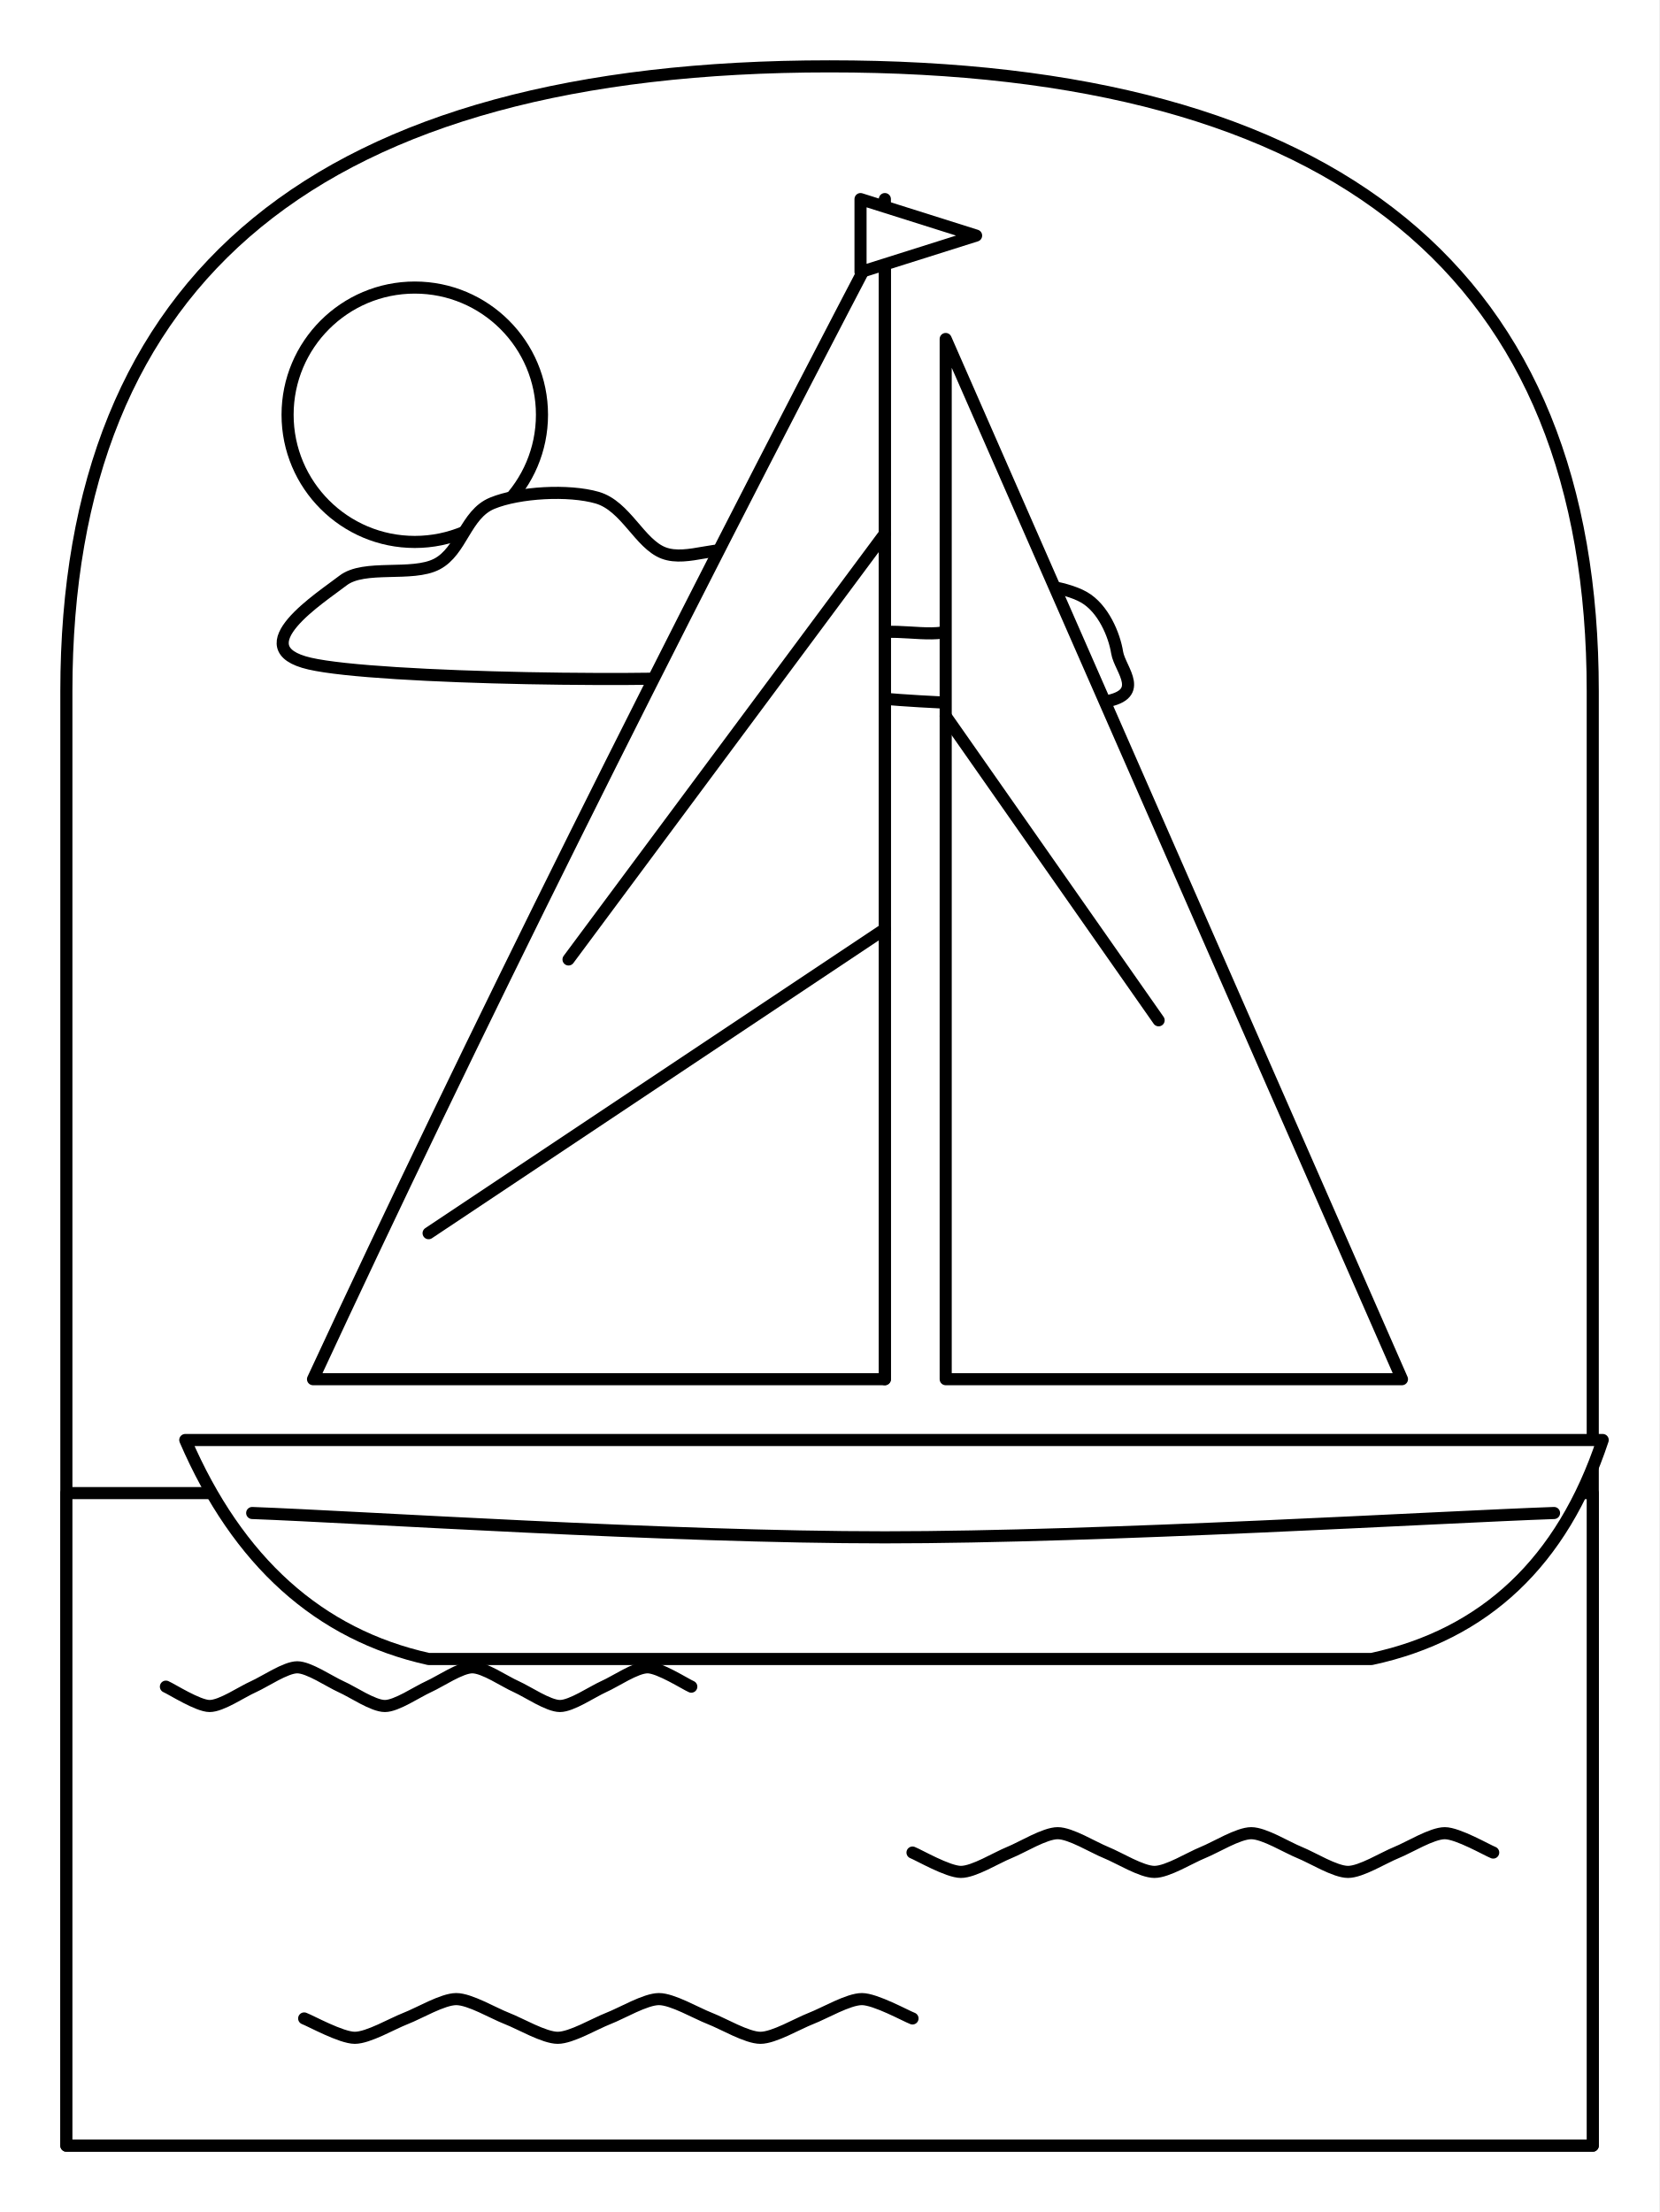
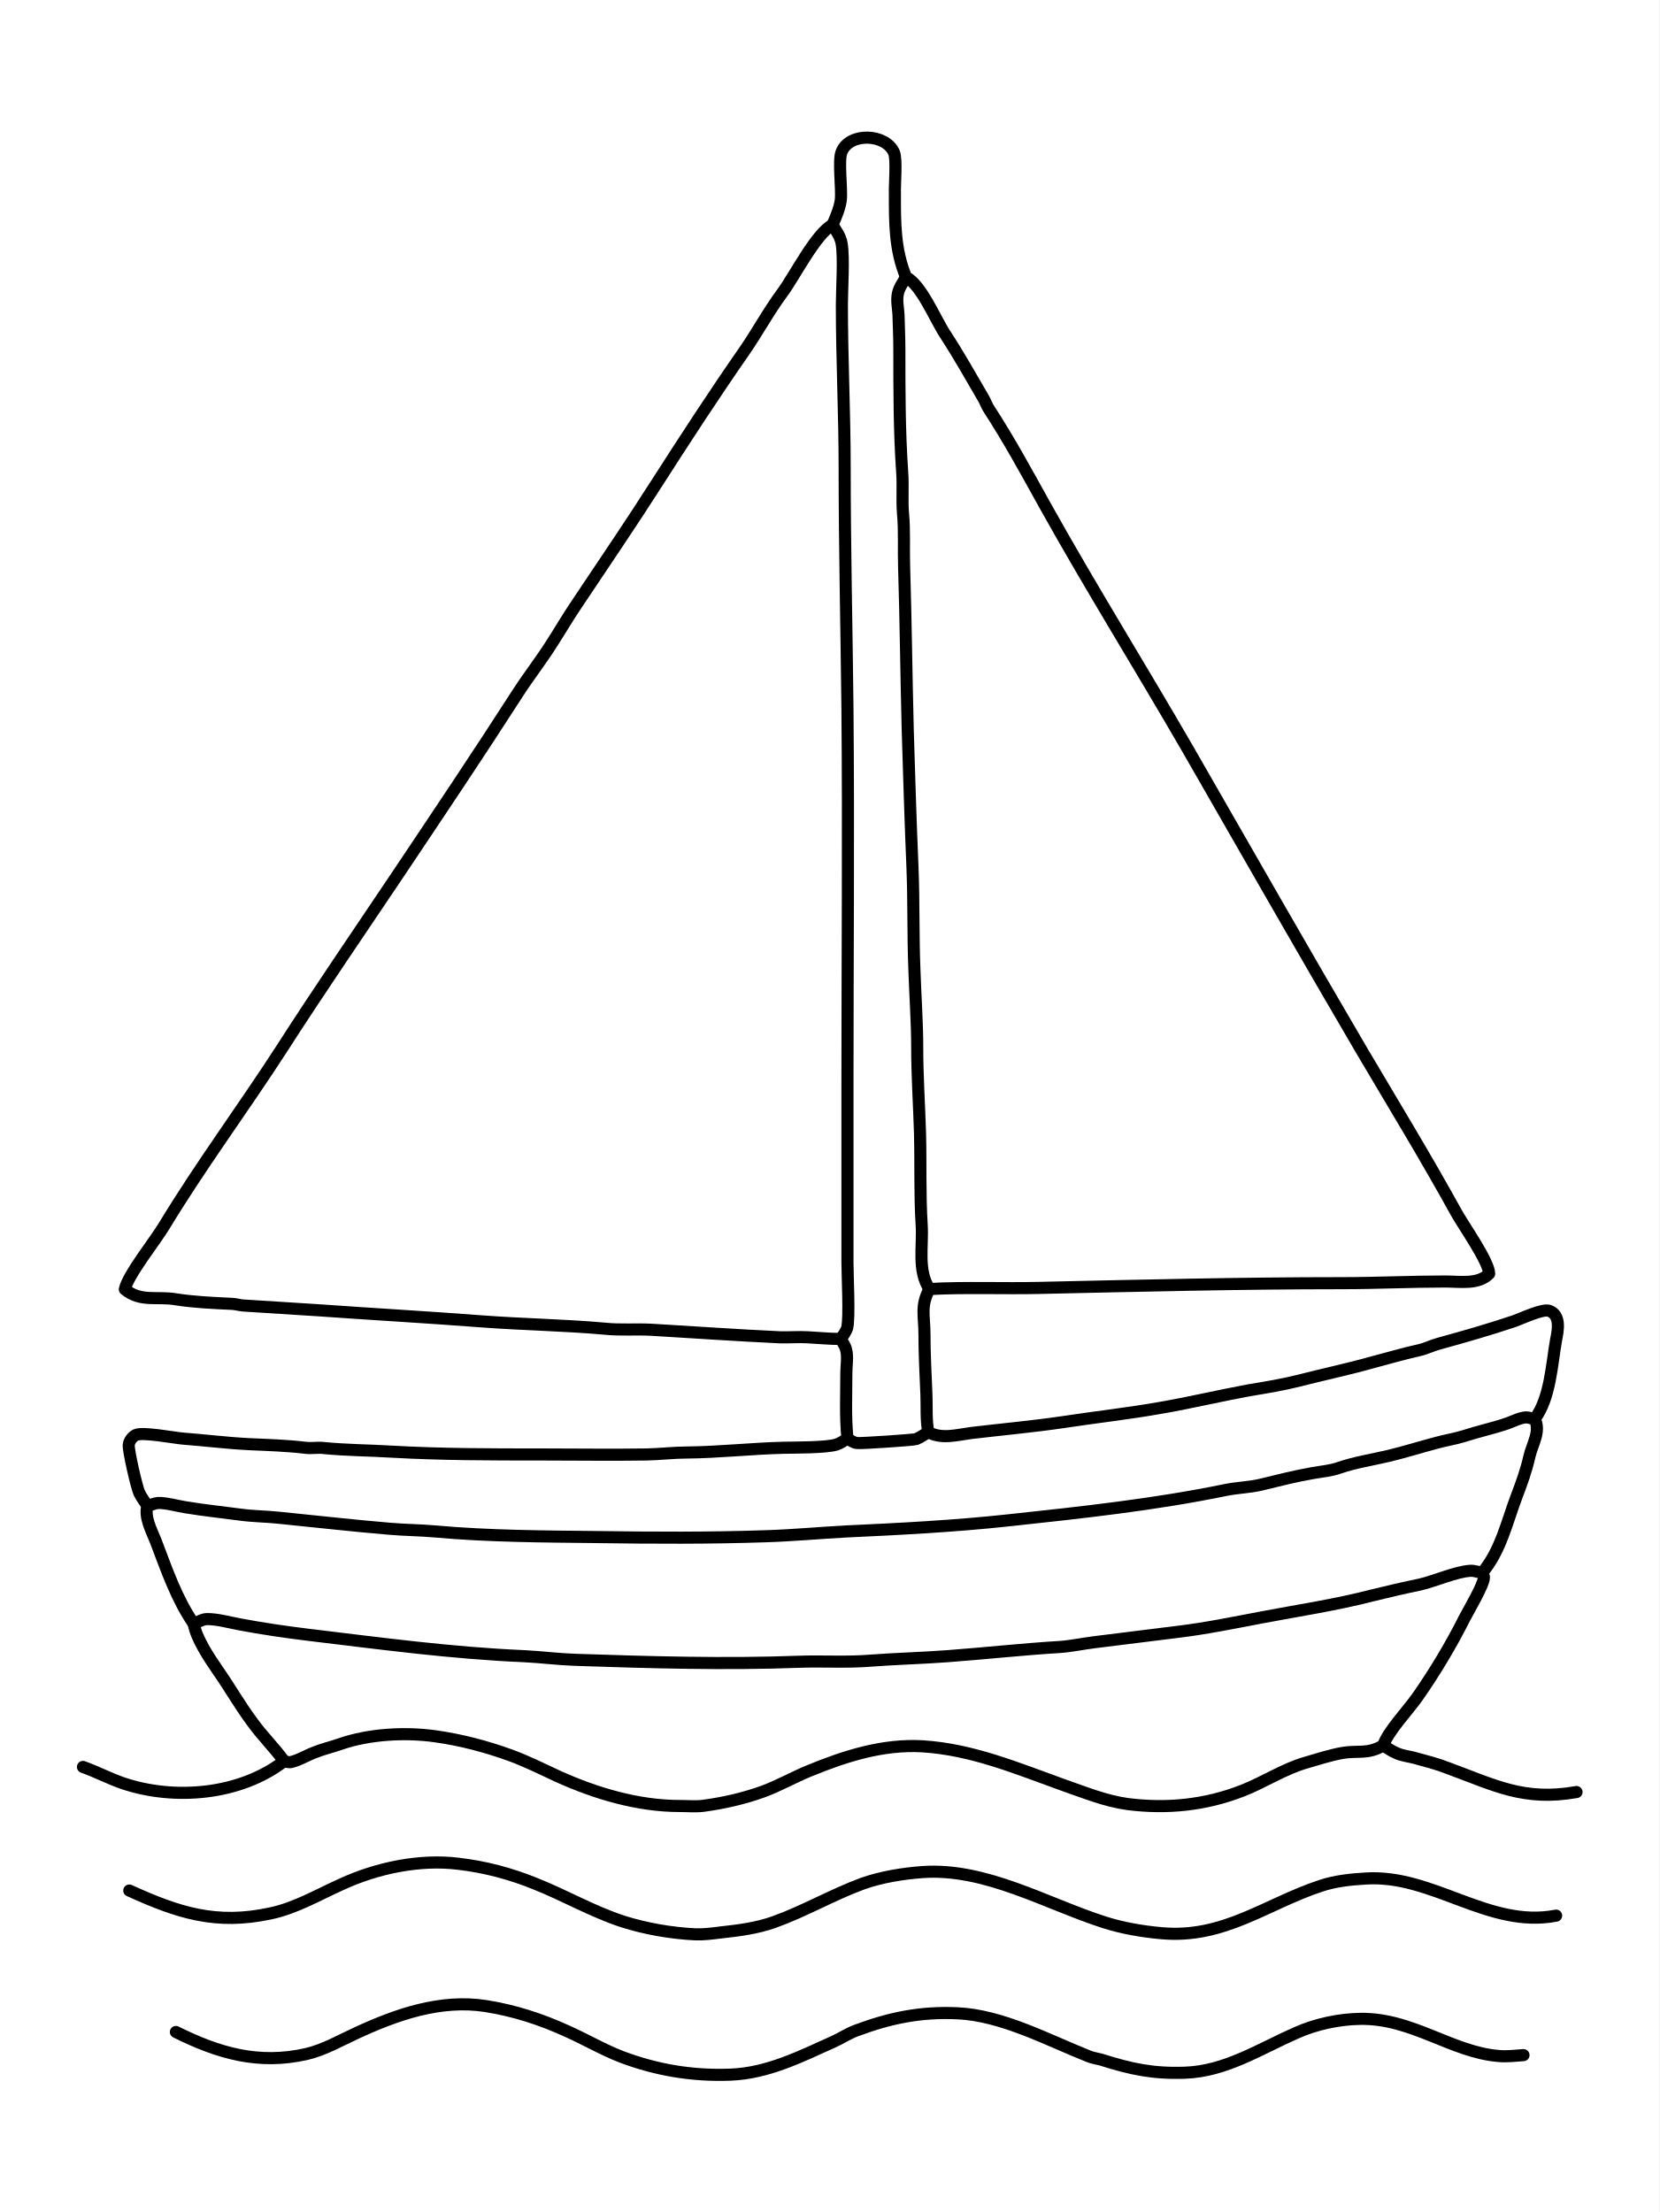
<svg xmlns="http://www.w3.org/2000/svg" version="1.1" viewBox="0 0 600 800" width="5.715in" height="7.62in" role="img" aria-label="Sailing on the Lake, a picture to color">
  <rect width="600" height="800" fill="#fff" />
-   <g transform="translate(0 0) scale(1)" fill="#fff" data-bw="white" stroke="#000" stroke-width="4.374" stroke-linecap="round" stroke-linejoin="round">
-     <path d="M24 776 L24 250 C24 99.3 116 24 300 24 C484 24 576 99.3 576 250 L576 776 Z" />
-     <path d="M196 150 C196 175.4 175.4 196 150 196 C124.6 196 104 175.4 104 150 C104 124.6 124.6 104 150 104 C175.4 104 196 124.6 196 150 Z" />
-     <path d="M112 240 C87.3 234.3 116.3 216 124 210 C131.7 204 149 208.7 158 204 C167 199.3 168.3 186 178 182 C187.7 178 205.7 177 216 180 C226.3 183 231.3 196.7 240 200 C248.7 203.3 260.7 196.3 268 200 C275.3 203.7 283.3 214.7 284 222 C284.7 229.3 300.7 241 272 244 C243.3 247 136.7 245.7 112 240 Z" />
-     <path d="M300 250 C286 246 306.7 233.7 314 230 C321.3 226.3 336 231 344 228 C352 225 354 214 362 212 C370 210 385 212 392 216 C399 220 403 229.7 404 236 C405 242.3 415.3 251.7 398 254 C380.7 256.3 314 254 300 250 Z" />
-     <path d="M24 540 L576 540 L576 776 L24 776 Z" />
-     <path fill="none" stroke-width="4.374" d="M60 610 C62.1 610.9 71.6 617 75.8 617 C80.1 617 87.4 611.9 91.7 610 C95.9 608.1 103.3 603 107.5 603 C111.7 603 119.1 608.1 123.3 610 C127.6 611.9 134.9 617 139.2 617 C143.4 617 150.8 611.9 155 610 C159.2 608.1 166.6 603 170.8 603 C175.1 603 182.4 608.1 186.7 610 C190.9 611.9 198.3 617 202.5 617 C206.7 617 214.1 611.9 218.3 610 C222.6 608.1 229.9 603 234.2 603 C238.4 603 247.9 609.1 250 610" />
-     <path fill="none" stroke-width="4.374" d="M330 670 C332.3 670.9 342.8 677 347.5 677 C352.2 677 360.3 671.9 365 670 C369.7 668.1 377.8 663 382.5 663 C387.2 663 395.3 668.1 400 670 C404.7 671.9 412.8 677 417.5 677 C422.2 677 430.3 671.9 435 670 C439.7 668.1 447.8 663 452.5 663 C457.2 663 465.3 668.1 470 670 C474.7 671.9 482.8 677 487.5 677 C492.2 677 500.3 671.9 505 670 C509.7 668.1 517.8 663 522.5 663 C527.2 663 537.7 669.1 540 670" />
-     <path fill="none" stroke-width="4.374" d="M110 730 C112.4 730.9 123.4 737 128.3 737 C133.2 737 141.8 731.9 146.7 730 C151.6 728.1 160.1 723 165 723 C169.9 723 178.4 728.1 183.3 730 C188.2 731.9 196.8 737 201.7 737 C206.6 737 215.1 731.9 220 730 C224.9 728.1 233.4 723 238.3 723 C243.2 723 251.8 728.1 256.7 730 C261.6 731.9 270.1 737 275 737 C279.9 737 288.4 731.9 293.3 730 C298.2 728.1 306.8 723 311.7 723 C316.6 723 327.6 729.1 330 730" />
-     <path d="M320 83 L320 498.8 L113.2 498.8 C170.4 375.6 239.4 237 320 83 Z" />
-     <path d="M342 122.6 L507 498.8 L342 498.8 Z" />
-     <path fill="none" stroke-width="4.374" d="M320 193 L205.6 347" />
-     <path fill="none" stroke-width="4.374" d="M320 336 L155 446" />
-     <path fill="none" stroke-width="4.374" d="M342 259 L419 369" />
-     <path fill="none" d="M320 498.8 L320 72" />
-     <path d="M67 520.8 L579.6 520.8 C565 564.8 537 591.2 496 600 L155 600 C115.4 591.2 86 564.8 67 520.8 Z" />
-     <path fill="none" stroke-width="4.374" d="M91.2 547.2 C129.4 548.6 241.6 556 320 556 C398.4 556 521.6 548.6 562 547.2" />
-     <path d="M311.2 72 L353 85.2 L311.2 98.4 Z" />
+   <g transform="translate(-2.987 -3.394) scale(1.009)" fill="#fff" data-bw="white" stroke="#000" stroke-width="4.336" stroke-linecap="round" stroke-linejoin="round">
+     <path fill="none" stroke-width="4.336" d="M301.3 84 C302.6 85.9 304.2 88.2 304.6 90.6 C305.5 95.6 304.7 107 304.7 112.6 C304.7 132.1 305.7 151.5 305.7 171 C305.7 199.8 306.4 228.8 306.7 257.6 C307.1 302.2 306.7 346.8 306.7 391.4 L306.7 456 C306.7 460.7 307.5 475.6 306.6 479.3 C306.2 480.7 305.1 482.1 304.3 483.3 M327.7 102.7 C326.7 104.4 325.2 106.5 324.8 108.5 C324.2 111.1 324.9 113.8 325 116.3 C325.1 120.4 325.3 124.5 325.3 128.6 C325.3 143.2 325.3 157.9 326.3 172.4 C326.7 177.4 326.2 182.3 326.6 187.3 C327.2 193.5 326.8 200 327 206.3 C327.6 225.8 327.8 245.4 328.3 264.9 C328.8 281.3 329.3 297.8 330 314.2 C330.5 326.5 330.2 338.8 330.7 351 C331 360.3 331.7 369.7 331.7 378.9 C331.7 389.1 332.4 399.3 332.7 409.4 C333 420.4 332.6 431.4 333.3 442.4 C333.8 450 331.7 458.9 336.1 465.4 M553 512 C552.1 511.9 550.9 511.4 550 511.4 C547.8 511.5 545.3 512.8 543.4 513.5 C538.2 515.3 532.9 516.4 527.7 518.1 C524.5 519.1 521.2 519.6 517.9 520.5 C512.2 522 506.5 523.8 500.7 525.2 C494.8 526.6 488.7 527.5 482.9 529.5 C479.8 530.6 476.5 530.8 473.3 531.4 C467 532.5 460.8 534.1 454.6 535.6 C450.6 536.5 446.4 536.6 442.4 537.4 C416.7 542.7 390.5 545.5 364.5 548.3 C345.1 550.4 325.7 551.4 306.2 552.3 C296.7 552.8 287.2 553.7 277.7 554 C257.3 554.7 236.9 554.6 216.5 554.3 C197.3 554.1 178 554 159 552.3 C153.4 551.8 147.9 551.8 142.3 551.3 C129.2 550.2 116.2 548.7 103.1 547.4 C98.6 546.9 93.9 546.9 89.4 546.3 C82.7 545.4 75.9 544.7 69.3 543.6 C66.7 543.2 62 541.9 59.5 542.1 C58.3 542.2 57 542.9 55.8 543.1 M335.7 516.7 C334.3 517.5 332.8 518.6 331.3 519.2 C330.5 519.5 311.5 520.8 310.2 520.6 C308.9 520.5 307.7 519.6 306.7 519 M534.2 567.1 C532.9 566.9 531.3 566.3 529.9 566.4 C524.8 566.7 517.2 570.1 512 571.3 C506.2 572.5 500.6 573.8 494.9 575.2 C481.8 578.6 468.4 580.6 455.2 583.1 C445.2 585 435 587.1 424.9 588.3 L395.2 592 C391.1 592.5 387 593.4 382.9 593.7 C369.5 594.5 356.1 596 342.6 597 C333.4 597.7 324.2 597.9 315 598.6 C306.5 599.3 297.8 598.7 289.3 599 C262.6 600 235.7 599.2 209 598.3 C202.9 598.1 196.9 597.3 190.8 597 C164.8 595.9 139 592.4 113.2 589.3 C105 588.3 96.9 587.1 88.9 585.6 C85.1 584.9 81 583.7 77.2 583.7 C75.6 583.7 73.8 584.8 72.4 585.4" />
+     <path fill="none" d="M301.3 84 C302.5 81.4 303.9 78 304.3 75.2 C304.8 71.1 303.3 60.9 304.6 57.8 C307.5 50.6 320.6 51.3 323.4 58.1 C324.4 60.5 323.6 69.5 323.7 72.6 C323.7 83.1 323.6 92.8 327.7 102.7 M327.7 102.7 C333.2 105.4 338.2 117.9 341.8 123.3 C346.7 130.8 351.1 138.7 355.6 146.4 C356.2 147.5 356.6 148.7 357.3 149.8 C364.6 161 371.1 173 377.6 184.7 C394 214.1 411.9 242.8 428.7 271.9 C449.4 307.9 470 344.1 491 379.9 C502.4 399.2 514.1 418.4 524.9 438 C527.5 442.7 536.6 455.5 536.7 459.9 C532.8 463.9 526.3 462.7 521 462.7 C508.7 462.7 496.4 463.3 484 463.3 C447.9 463.3 411.6 464.2 375.5 465 C362.4 465.3 349.2 464.7 336.1 465.4 M336.1 465.4 C332.8 471.4 334.3 475.1 334.3 481.5 C334.3 488.8 334.7 496 335 503.2 C335.2 507.8 334.8 512.2 335.7 516.7 M304.3 483.3 C305 484.5 305.9 485.8 306.2 487.1 C306.9 489.6 306.3 492.8 306.3 495.4 C306.3 503.2 305.9 511.2 306.7 519 M553 512 C558.6 504.6 559.1 492.5 560.7 483.5 C561.4 480.1 562.4 474.7 558.2 473.2 C555.8 472.4 548.3 476 545.7 476.9 C536.8 479.9 527.7 482.5 518.6 485 C516.3 485.6 514 486.8 511.7 487.3 C505.9 488.6 500.1 490.3 494.4 491.8 C485.9 494.2 477.2 496 468.7 498.2 C462.8 499.7 456.6 500.7 450.6 501.7 C440.2 503.6 429.8 506.1 419.4 507.9 C407.7 510 395.8 511.3 384 513.1 C373.1 514.7 362.1 515.7 351.1 517 C345.8 517.7 340.5 519.3 335.7 516.7 M553 512 C555.3 516.4 552.1 521 551.1 525.5 C550 530.4 548.3 535.1 546.5 539.8 C543 549.1 540.8 559.3 534.2 567.1 M306.7 519 C305.4 519.8 304 520.8 302.6 521.2 C298.5 522.3 288.1 522.2 283.5 522.3 C272 522.6 260.6 523.9 249.1 524 C244.4 524 239.6 524.6 234.8 524.7 C222.2 524.9 209.5 524.7 196.9 524.7 C179.1 524.7 161.3 524.7 143.5 523.7 C135.4 523.2 127.2 523.2 119.1 522.4 C116.9 522.1 114.6 522.6 112.4 522.3 C105.7 521.5 98.9 521.3 92.1 521 C84.2 520.6 76.3 519.6 68.4 519 C65.1 518.7 54.1 516.6 51.7 517.7 C50.4 518.3 49.2 519.9 49.1 521.3 C48.9 523.2 52 536.7 52.9 538.5 C53.7 540.1 54.8 541.6 55.8 543.1 M55.8 543.1 C54.6 547.1 57.3 552 58.8 555.8 C62.7 566 66.2 576.4 72.4 585.4 M534.2 567.1 C534.4 567.7 534.9 568.2 534.8 568.9 C534.8 571.3 529.2 580.8 527.8 583.5 C523.1 592.9 517.1 602.9 511 611.6 C507.5 616.6 500.6 623.7 498.7 629 M72.4 585.4 C73.3 590.7 78 597.7 81.1 602.2 C85.3 608.2 88.9 614.6 93.3 620.5 C96.8 625.4 101.2 629.7 104.8 634.6 M498.7 629 C493.1 632.3 489.8 630.7 484 631.7 C479.6 632.5 475.4 633.9 471.2 635.1 C463.1 637.4 456 642.2 448.3 645.2 C435 650.4 421.2 651.8 407.1 650 C399.1 648.9 391.6 645.8 384.1 643.2 C367.4 637.2 351.4 630.4 333.5 629.3 C319.4 628.5 305.9 632.8 293 638.1 C287.4 640.4 282.2 643.4 276.5 645.5 C269.6 648 262.5 649.6 255.3 650.6 C252.5 651 249.4 650.7 246.5 650.7 C231.6 650.7 216.5 646.2 203 640.1 C197.4 637.5 191.8 634.7 186.1 632.6 C177.3 629.4 168.2 627 158.9 625.7 C148.1 624.2 135.3 624.9 124.9 628.5 C121.8 629.6 118.6 630.3 115.7 631.5 C113 632.5 110.3 634.2 107.5 634.9 C106.4 635.2 105.7 634.8 104.8 634.6 M301.3 84 C295.5 87 287.8 102.2 283.5 108.1 C278.5 114.8 274.5 122.3 269.8 129.1 C259 144.6 248.6 160.6 238.4 176.5 C229.1 191.1 219.4 205.3 209.8 219.7 C206.6 224.4 203.7 229.4 200.6 234.2 C196.8 240.2 192.4 245.8 188.6 251.7 C174.4 273.8 159.7 295.7 145.1 317.5 C131.3 338.1 117.2 358.6 103.8 379.5 C90.1 400.7 75 421 61.9 442.6 C58.7 448 48.8 460.3 47.7 465.5 C53.4 470.2 59.3 467.9 66.1 469.1 C72.5 470.1 79.3 470.4 85.8 470.7 C87.3 470.7 88.7 471.2 90.1 471.3 L116.9 473 C136.5 474.4 156.1 475.5 175.7 477 C190.3 478.1 205 478.3 219.6 479.6 C225.2 480.2 230.9 479.7 236.5 480 C251.8 480.9 267.2 482 282.5 482.7 C285.9 482.8 289.2 482.5 292.5 482.7 C296.5 482.9 300.3 483.3 304.3 483.3" />
+     <path fill="none" d="M498.7 629 C500.2 629.9 501.7 631 503.4 631.7 C505.4 632.7 508 632.9 510.1 633.5 C514.1 634.6 518.1 635.6 521.9 637.1 C539 643.4 549.2 649 568 645.7 M104.8 634.6 C89.1 646.8 65.4 648.8 46.9 642.5 C42 640.8 37.5 638.4 32.7 636.7 M49.3 681 C66.9 689 80.4 693.4 99.9 689.2 C109 687.3 117.2 682.4 125.5 678.7 C138.1 672.9 153.4 669.7 167.2 671.4 C176.7 672.5 185.8 674.9 194.7 678.5 C205.3 682.7 215.2 688.5 226.2 692.1 C234.4 694.7 243.6 696.3 252.2 696.7 C255.4 696.8 258.3 696.4 261.5 696 C267.9 695.3 274.2 694.5 280.4 692.3 C291.3 688.4 301.3 682.5 312.2 678.5 C318.7 676.2 326.5 674.9 333.4 674.4 C356.1 672.7 377.9 685.7 398.8 692.4 C405.4 694.5 412.5 695.7 419.3 696.3 C441.7 698.3 456.7 685.8 476.4 679.3 C481.5 677.6 487.1 677 492.4 676.7 C516.5 675.1 536.5 694.7 560.7 690 M66 731.7 C81.3 739.3 95.6 743.5 112.8 739.6 C119.2 738.1 125 734.7 130.9 732 C145.2 725.4 160.9 719.9 177 722.4 C187.2 724 196.8 727.1 206.2 731.4 C212.7 734.3 219 738 225.7 740.6 C238.4 745.4 251.2 747.5 264.7 747 C278.1 746.5 289.9 740.5 301.9 735.1 C304.5 733.9 307.1 732.2 309.8 731.2 C322.1 726.6 333 724.4 346.1 725 C362.1 725.7 378.5 734.6 393.1 740.4 C394.5 741 396.1 741.2 397.6 741.6 C408.3 745 416.2 746.7 427.7 746.3 C442.3 745.8 454.6 737.7 467.6 732 C474.5 728.9 482.9 727.1 490.5 727 C509.1 726.7 523.2 738.9 540 740.3 C543 740.6 546 740.2 549 740" />
  </g>
</svg>
